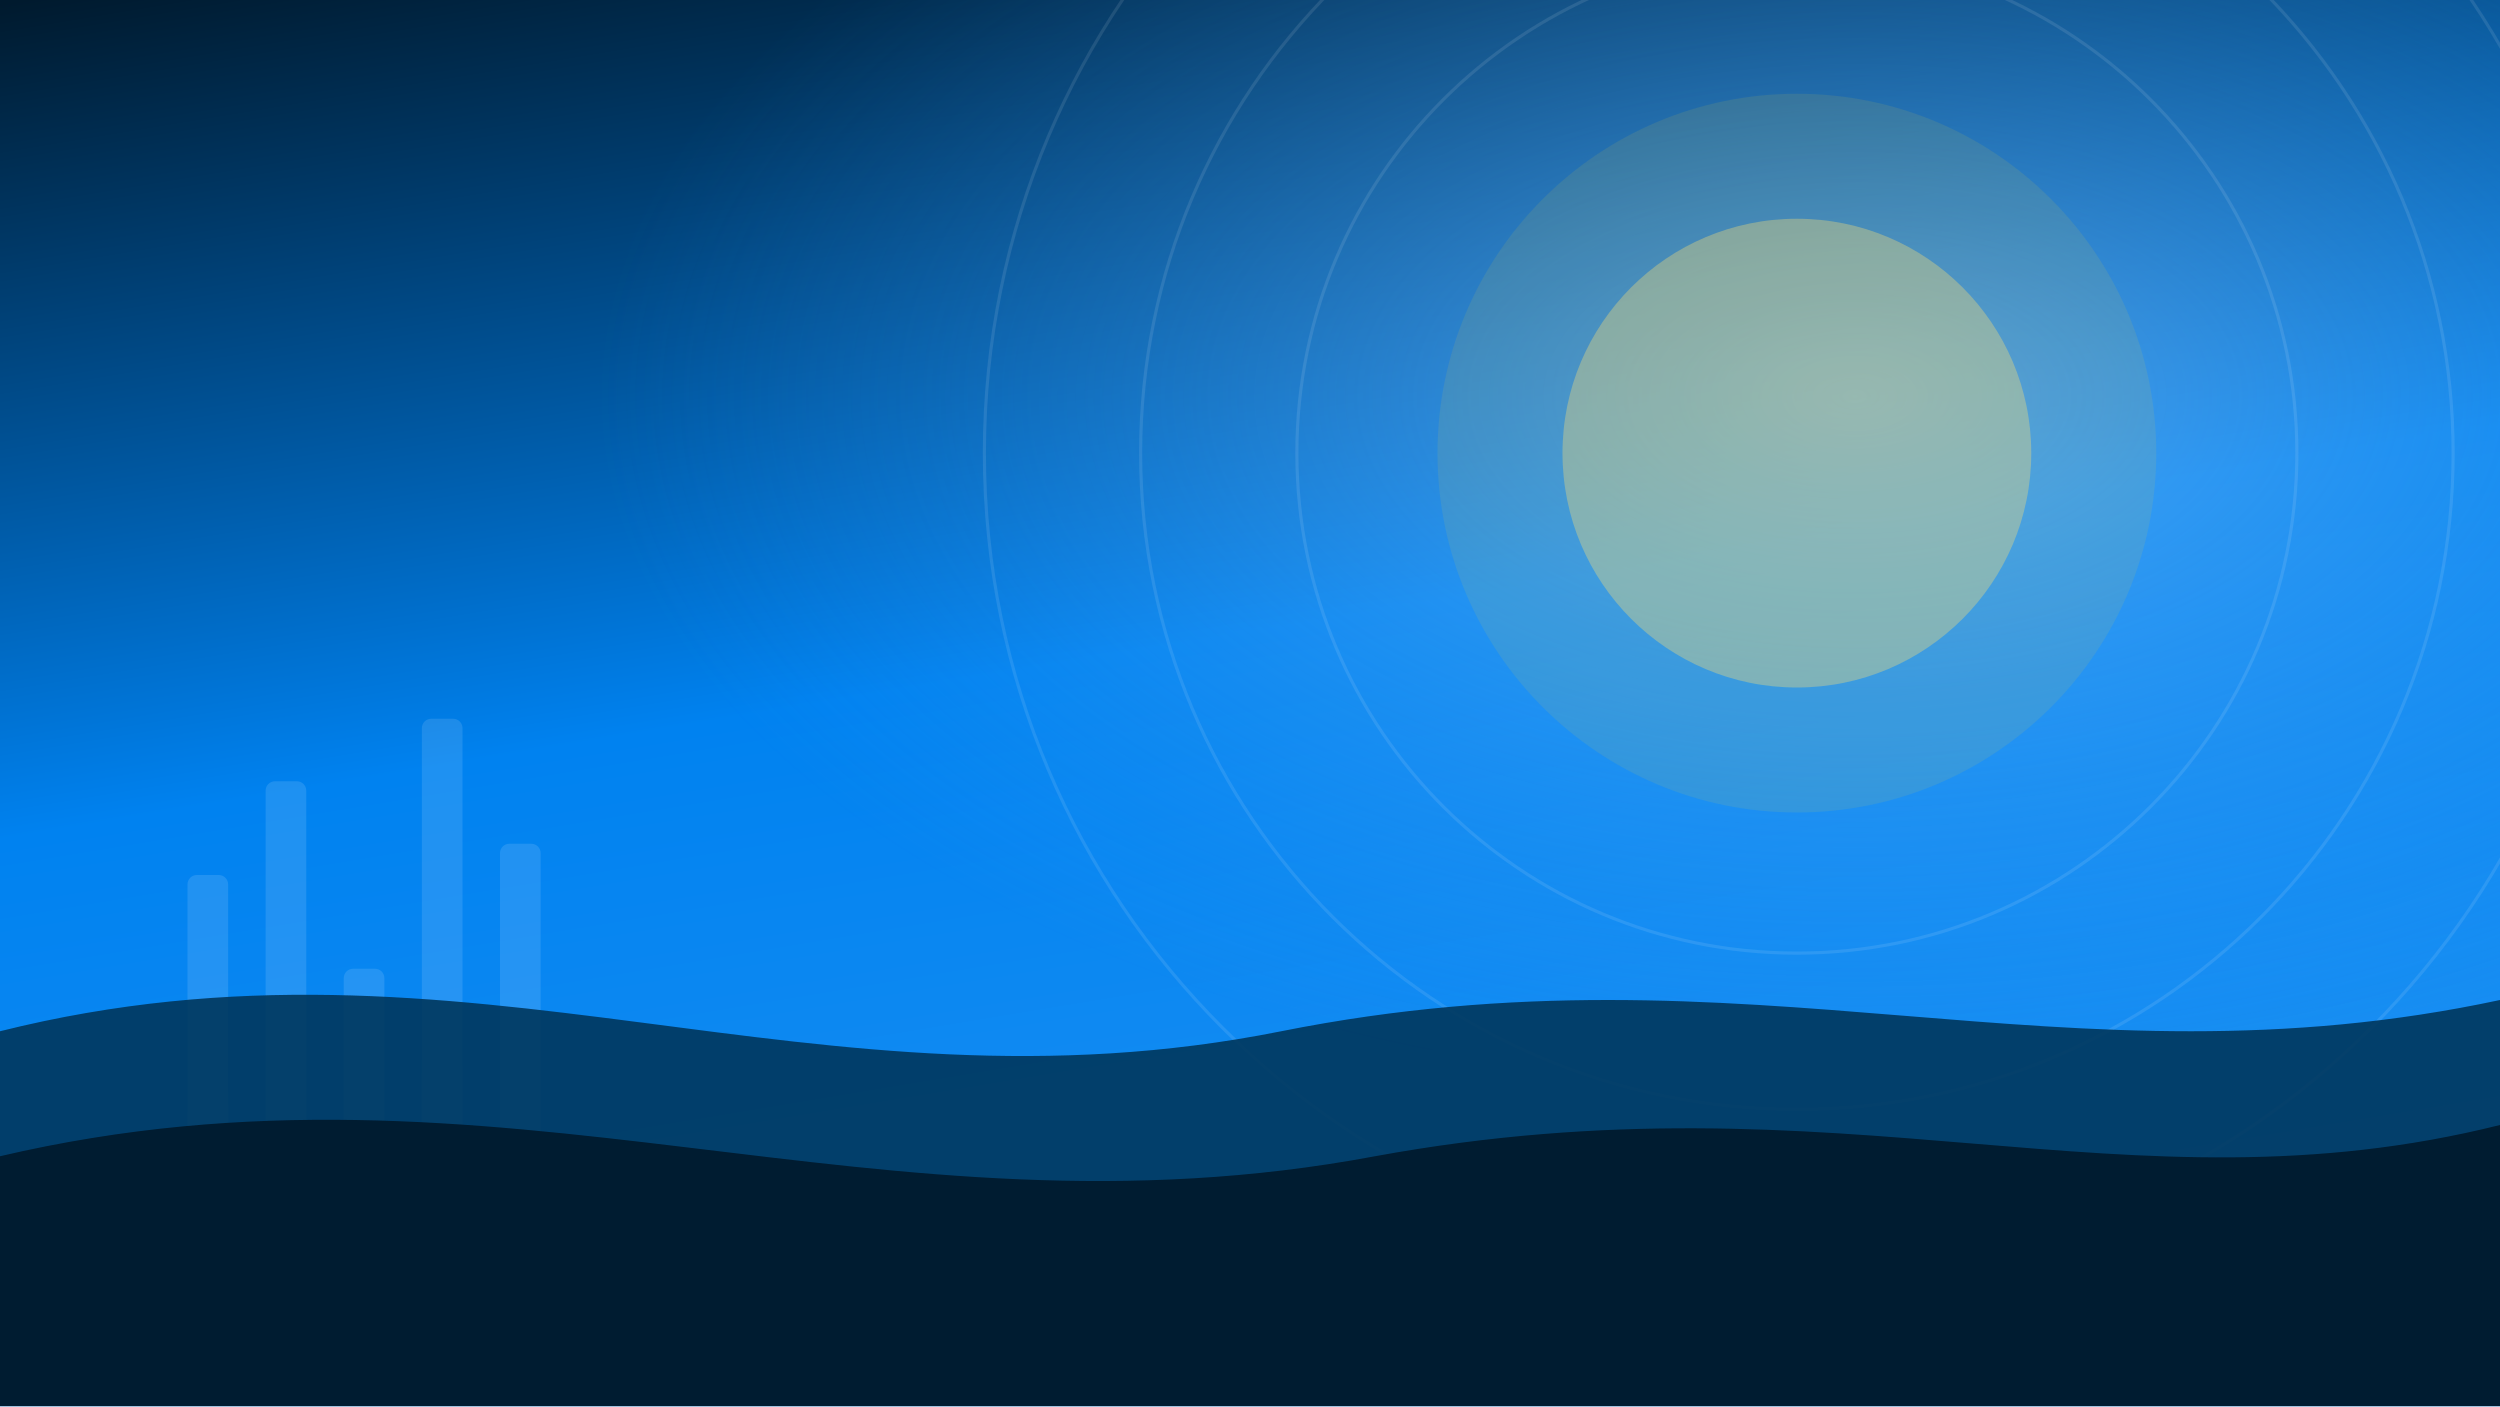
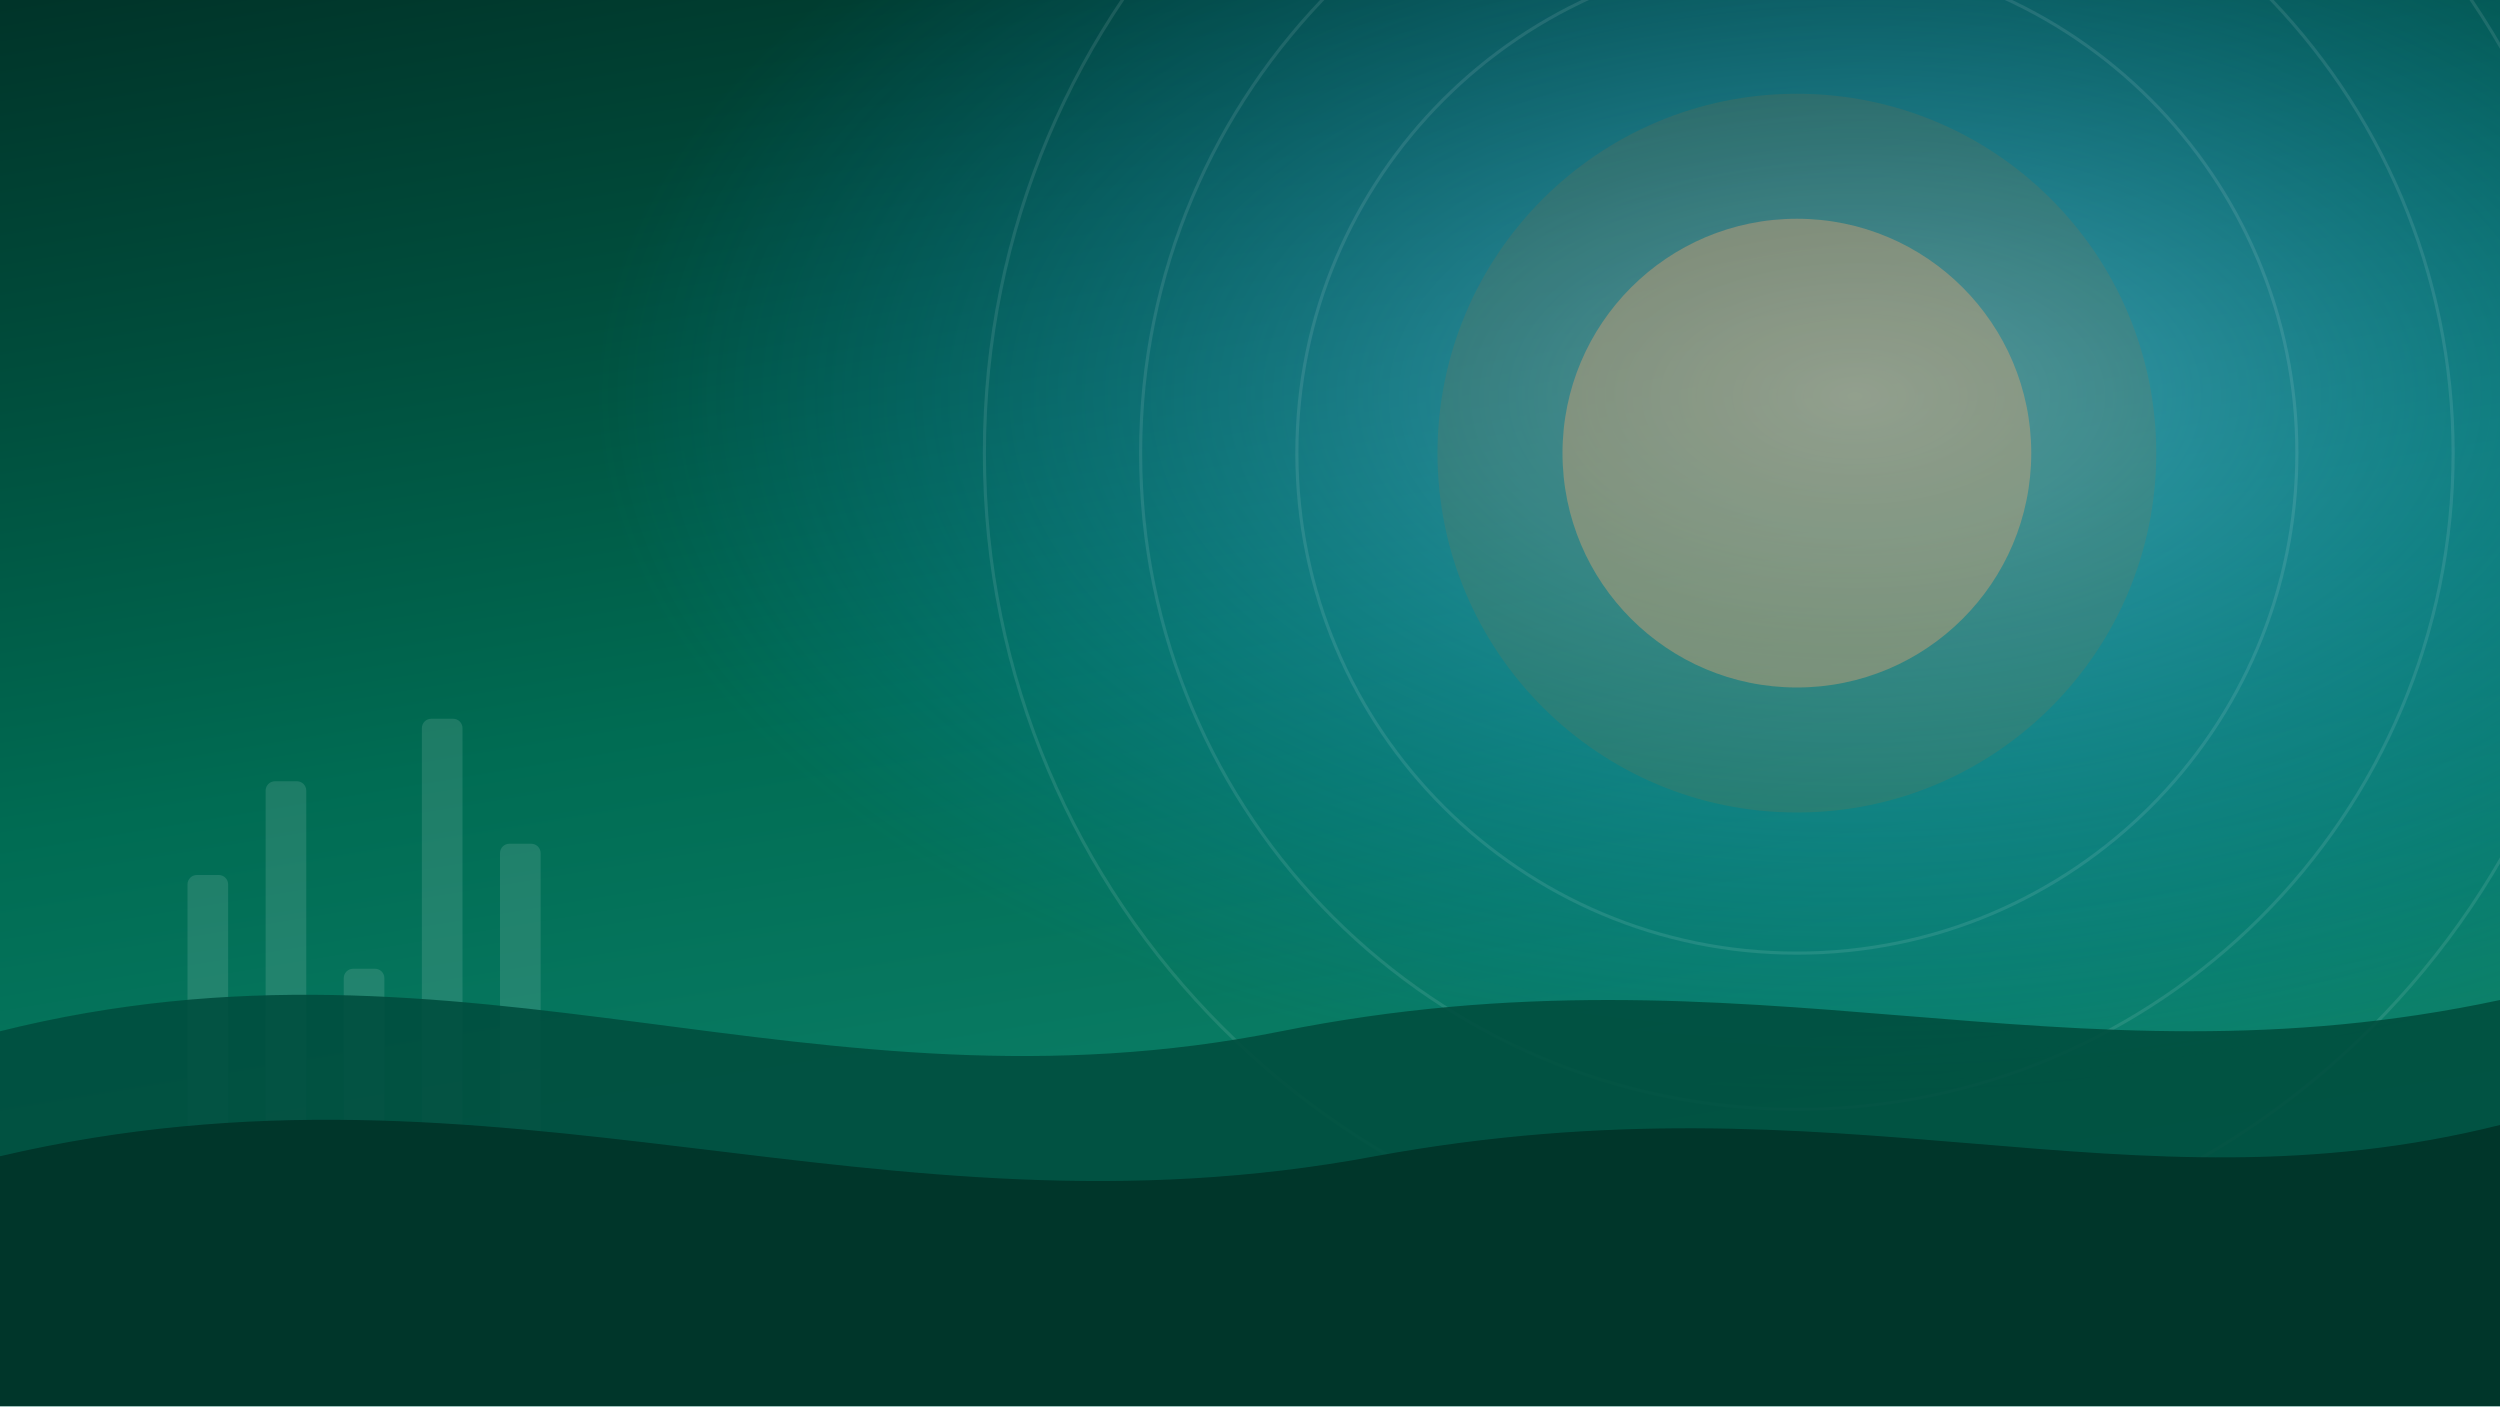
<svg xmlns="http://www.w3.org/2000/svg" viewBox="0 0 1600 900" preserveAspectRatio="xMidYMid slice" role="img" aria-label="">
  <defs>
    <linearGradient id="sky" x1="0" y1="0" x2="0.3" y2="1">
-       <stop offset="0" stop-color="#001A2E" />
-       <stop offset="0.55" stop-color="#0082F0" />
-       <stop offset="1" stop-color="#1A8FF3" />
+       <stop offset="0" stop-color="#003429" />
+       <stop offset="0.55" stop-color="#006C53" />
+       <stop offset="1" stop-color="#0E846D" />
    </linearGradient>
    <radialGradient id="glow" cx="0.74" cy="0.28" r="0.5">
-       <stop offset="0" stop-color="#8FC4F5" stop-opacity="0.55" />
-       <stop offset="1" stop-color="#3AA0F5" stop-opacity="0" />
+       <stop offset="0" stop-color="#7ED0FF" stop-opacity="0.55" />
+       <stop offset="1" stop-color="#0095FF" stop-opacity="0" />
    </radialGradient>
  </defs>
  <rect width="1600" height="900" fill="url(#sky)" />
  <rect width="1600" height="900" fill="url(#glow)" />
-   <circle cx="1150" cy="290" r="150" fill="#FCE07A" opacity="0.35" />
-   <circle cx="1150" cy="290" r="230" fill="#FAD22D" opacity="0.10" />
+   <circle cx="1150" cy="290" r="150" fill="#FFB27A" opacity="0.35" />
+   <circle cx="1150" cy="290" r="230" fill="#FF6400" opacity="0.10" />
  <g fill="none" stroke="#ffffff" stroke-opacity="0.10" stroke-width="2">
    <circle cx="1150" cy="290" r="320" />
    <circle cx="1150" cy="290" r="420" />
    <circle cx="1150" cy="290" r="520" />
  </g>
  <g fill="#ffffff" fill-opacity="0.12">
    <rect x="120" y="560" width="26" height="180" rx="6" />
    <rect x="170" y="500" width="26" height="240" rx="6" />
    <rect x="220" y="620" width="26" height="120" rx="6" />
    <rect x="270" y="460" width="26" height="280" rx="6" />
    <rect x="320" y="540" width="26" height="200" rx="6" />
  </g>
-   <path d="M0 660 C 300 585 520 720 820 660 C1120 600 1320 700 1600 640 L1600 900 L0 900 Z" fill="#00365C" opacity="0.9" />
-   <path d="M0 740 C 320 665 560 800 880 740 C1180 685 1360 780 1600 720 L1600 900 L0 900 Z" fill="#001A2E" opacity="0.95" />
+   <path d="M0 660 C 300 585 520 720 820 660 C1120 600 1320 700 1600 640 L1600 900 L0 900 Z" fill="#004E3E" opacity="0.9" />
+   <path d="M0 740 C 320 665 560 800 880 740 C1180 685 1360 780 1600 720 L1600 900 L0 900 Z" fill="#003429" opacity="0.95" />
</svg>
